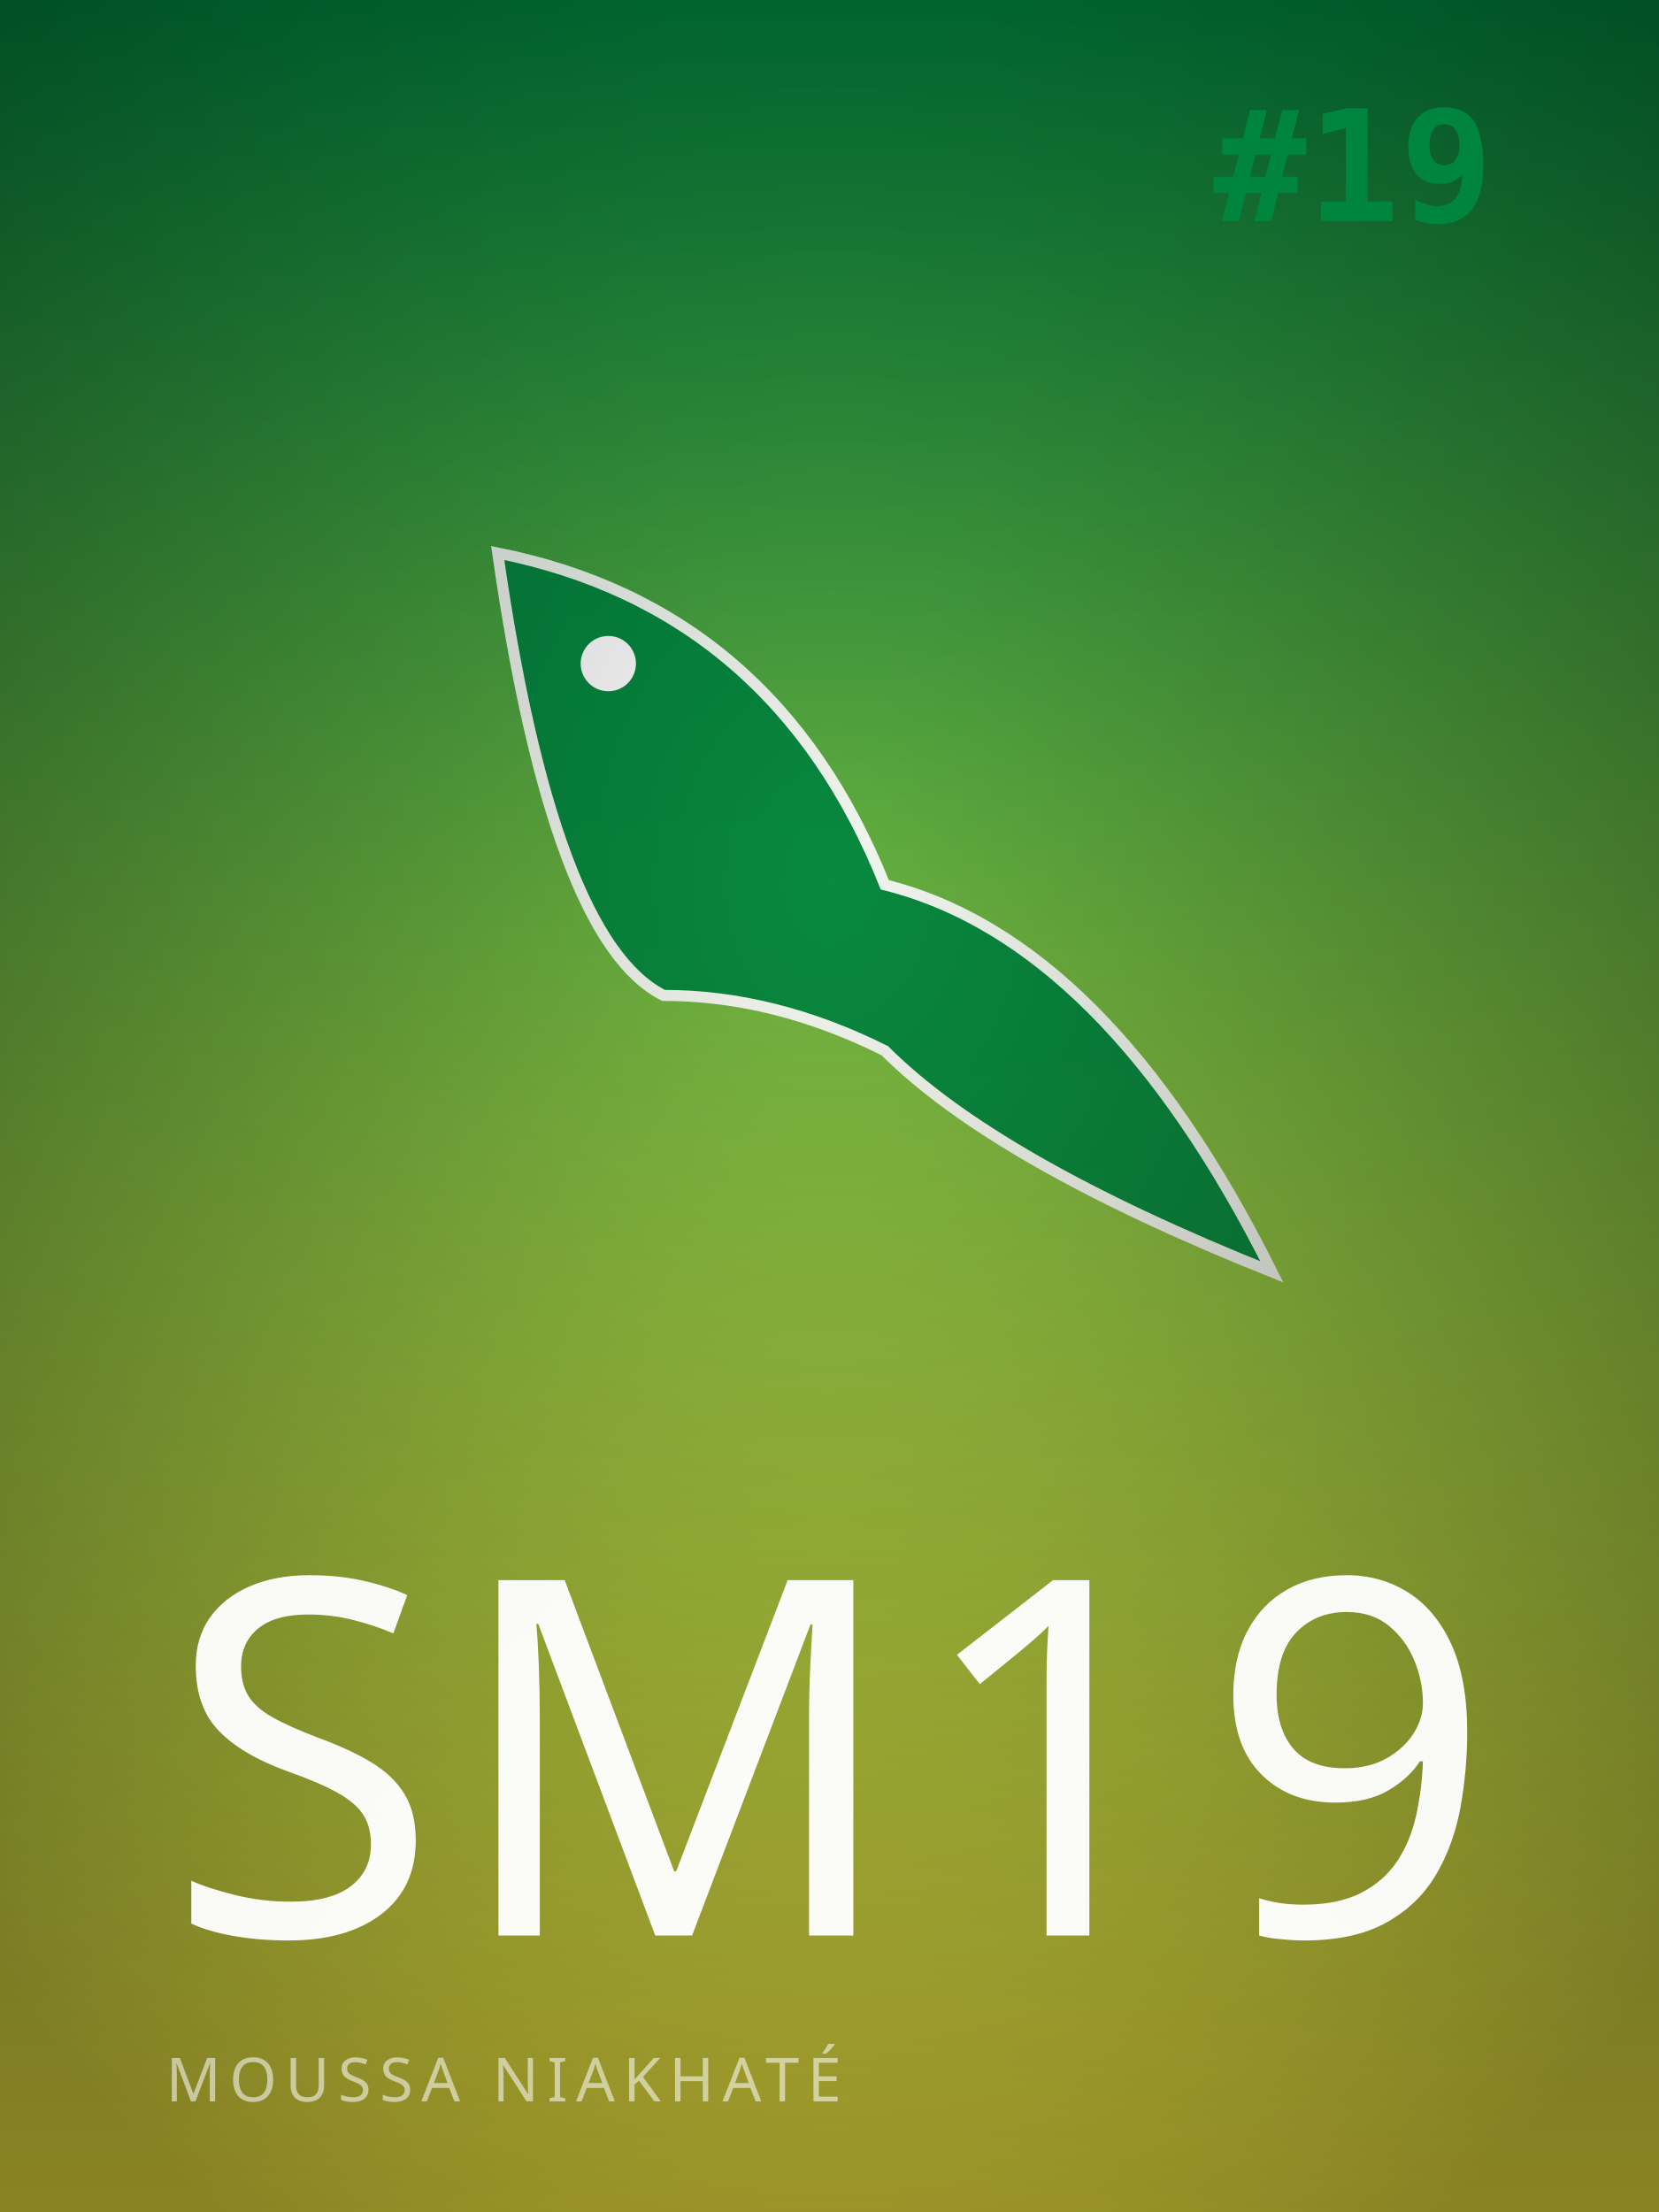
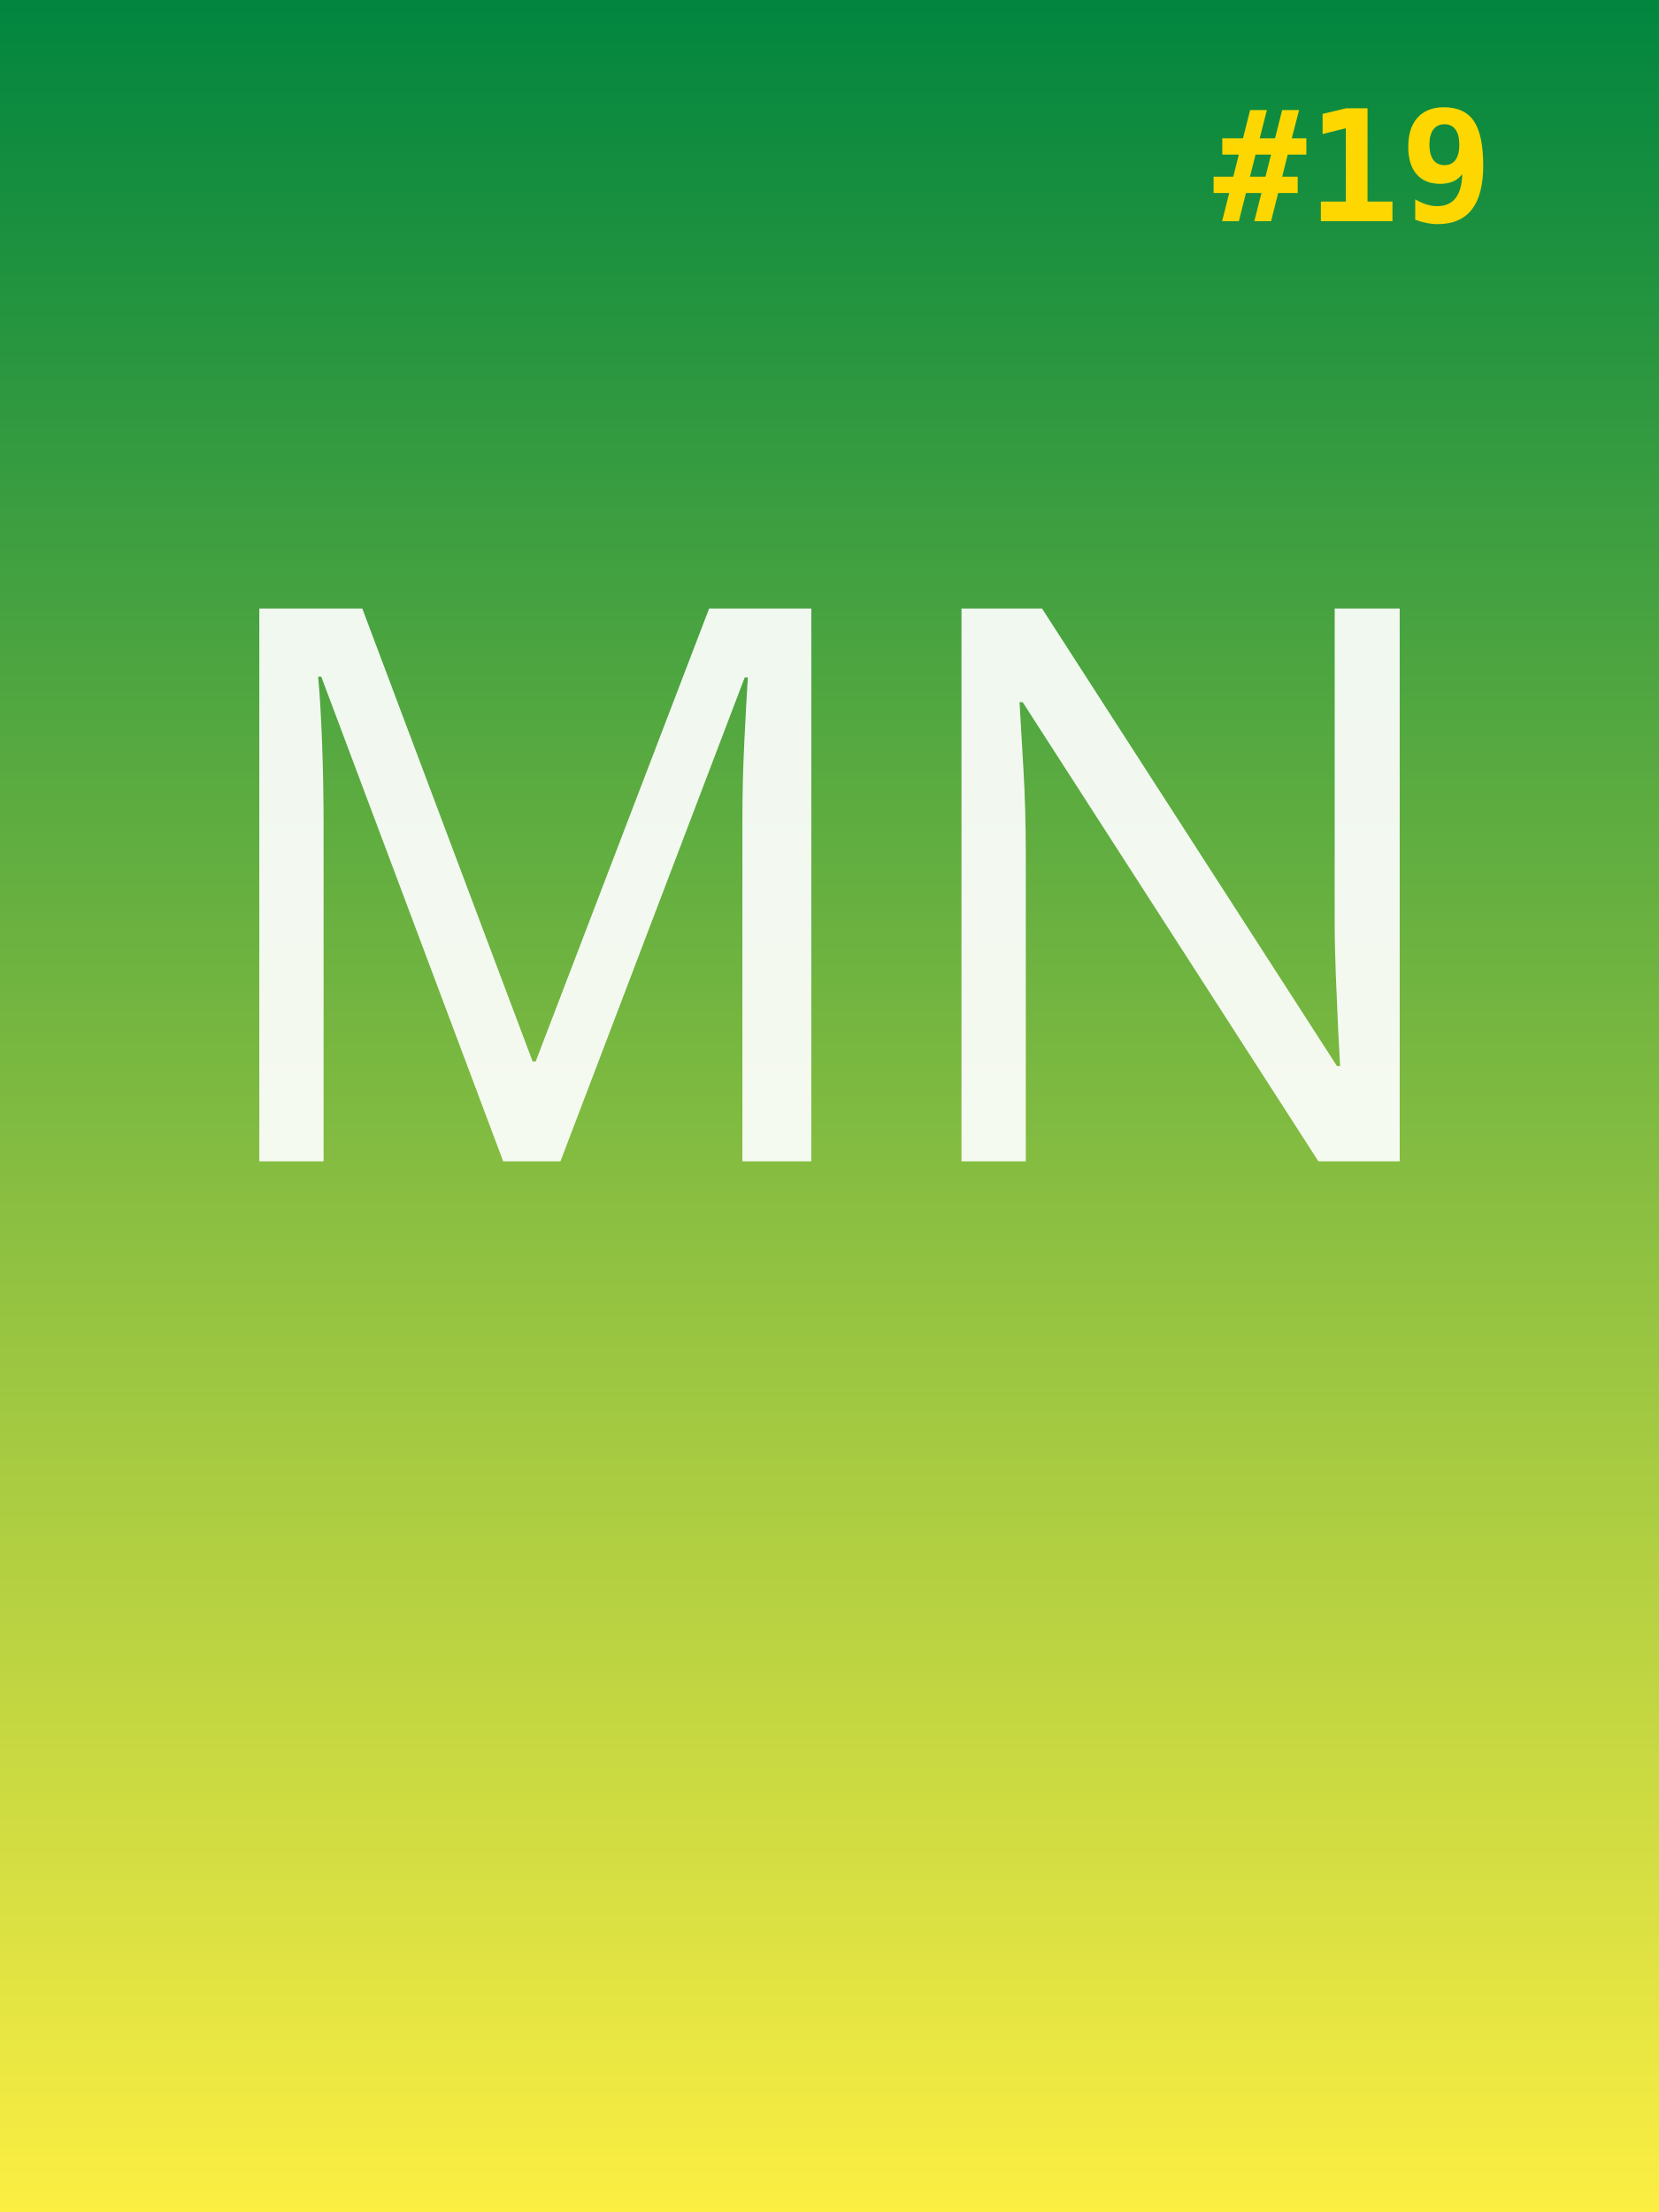
<svg xmlns="http://www.w3.org/2000/svg" viewBox="0 0 600 800" role="img" aria-labelledby="t">
  <defs>
-     <linearGradient id="bg" x1="0" y1="0" x2="0" y2="1">
+     <linearGradient id="g" x1="0" y1="0" x2="0" y2="1">
      <stop offset="0%" stop-color="#00853F" />
      <stop offset="100%" stop-color="#FDEF42" />
    </linearGradient>
-     <radialGradient id="vignette" cx="0.5" cy="0.4" r="0.7">
-       <stop offset="0%" stop-color="transparent" />
-       <stop offset="100%" stop-color="rgba(0,0,0,0.45)" />
-     </radialGradient>
  </defs>
-   <rect width="600" height="800" fill="url(#bg)" />
-   <path d="M180 200 Q280 220 320 320 Q400 340 460 460 Q360 420 320 380 Q280 360 240 360 Q200 340 180 200 Z" fill="#00853F" opacity="0.92" stroke="#fff" stroke-width="4" />
-   <circle cx="220" cy="240" r="10" fill="#fff" />
-   <rect width="600" height="800" fill="url(#vignette)" />
-   <text x="300" y="700" text-anchor="middle" font-family="Anton, Impact, sans-serif" font-size="180" fill="#fff" opacity="0.96" letter-spacing="4">SM19</text>
-   <text x="540" y="80" text-anchor="end" font-family="JetBrains Mono, monospace" font-size="56" fill="#00853F" font-weight="700">#19</text>
-   <text x="60" y="760" font-family="Anton, Impact, sans-serif" font-size="22" fill="#fff" opacity="0.55" letter-spacing="3">MOUSSA NIAKHATÉ</text>
+   <rect width="600" height="800" fill="url(#g)" />
+   <text x="300" y="420" text-anchor="middle" font-family="Anton, Impact, sans-serif" font-size="280" fill="#fff" opacity="0.92">MN</text>
+   <text x="540" y="80" text-anchor="end" font-family="JetBrains Mono, monospace" font-size="56" fill="#FFD700" font-weight="700">#19</text>
</svg>
